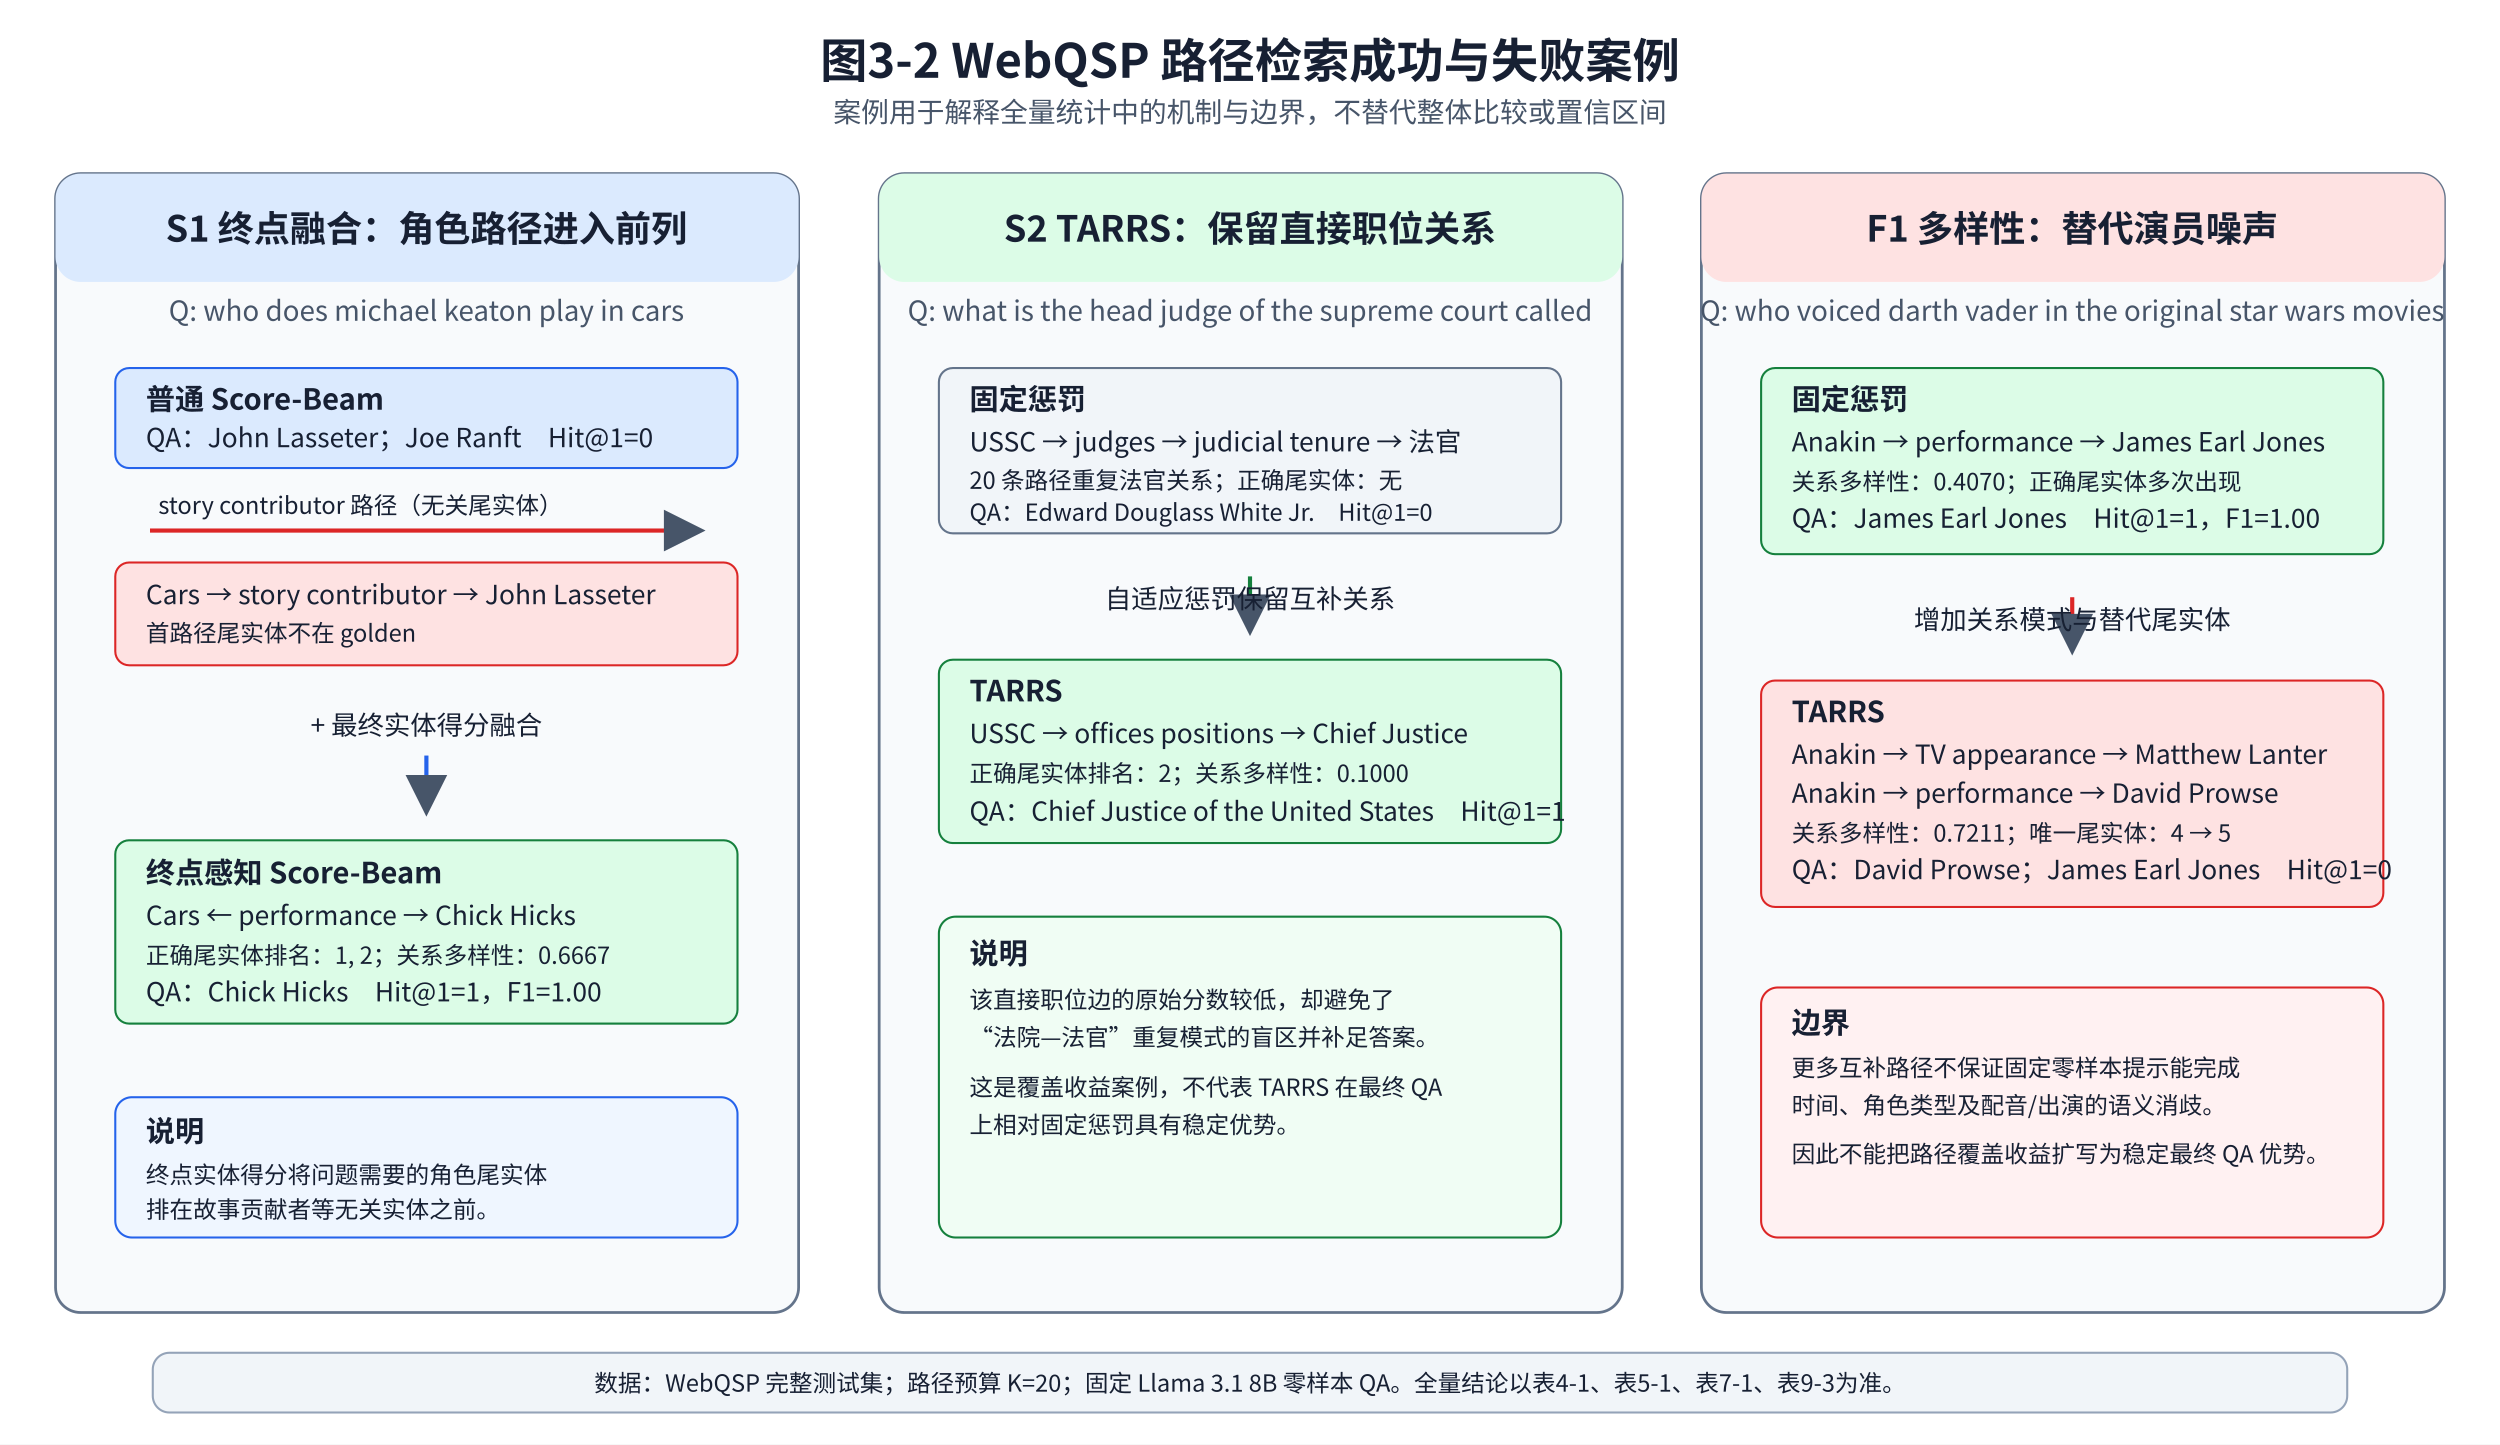
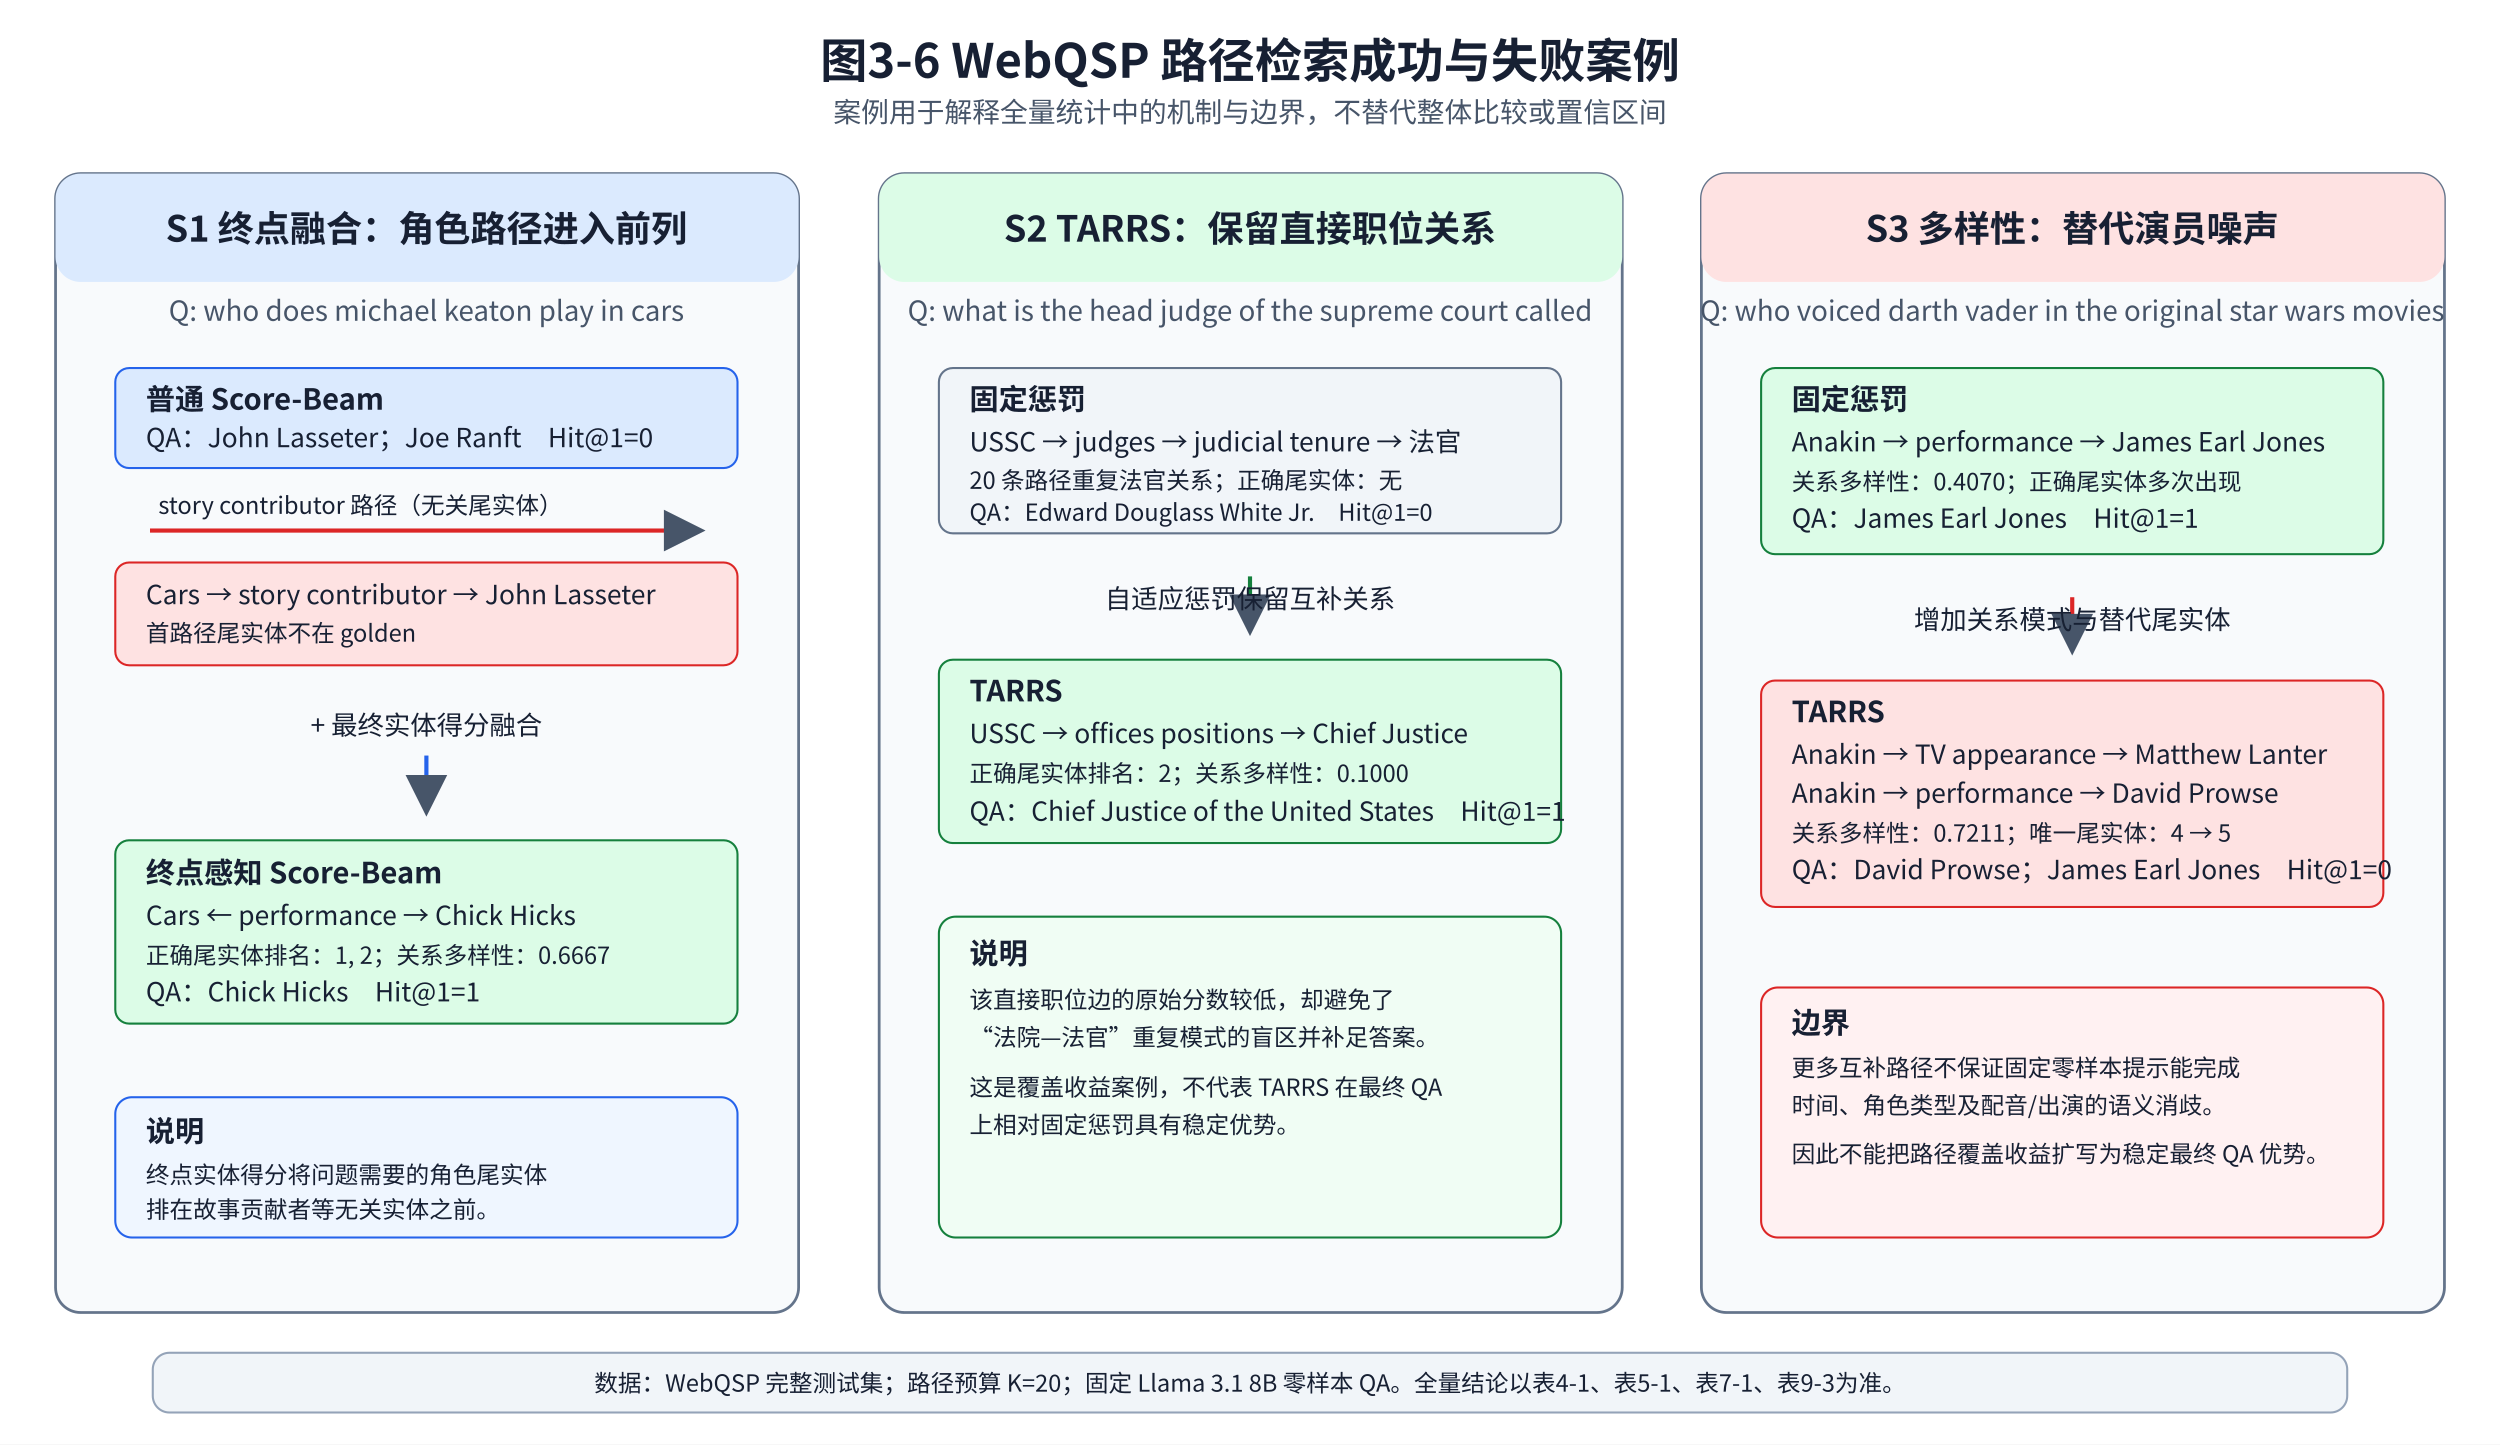
<svg xmlns="http://www.w3.org/2000/svg" width="1800" height="1040" viewBox="0 0 1800 1040">
  <defs>
    <style>
      .t { font-family: "Microsoft YaHei", "Noto Sans CJK SC", "SimHei", sans-serif; fill: #172033; }
      .title { font-size: 34px; font-weight: 700; text-anchor: middle; }
      .head { font-size: 26px; font-weight: 700; text-anchor: middle; }
      .sub { font-size: 20px; font-weight: 400; text-anchor: middle; fill: #475569; }
      .label { font-size: 21px; font-weight: 600; }
      .body { font-size: 19px; font-weight: 400; }
      .small { font-size: 17px; font-weight: 400; }
      .panel { stroke: #64748b; stroke-width: 2; rx: 18; ry: 18; }
      .box { stroke-width: 1.5; rx: 10; ry: 10; }
      .path { fill: none; stroke-width: 3; }
      .good { fill: #dcfce7; stroke: #15803d; }
      .bad { fill: #fee2e2; stroke: #dc2626; }
      .neutral { fill: #f1f5f9; stroke: #64748b; }
      .accent { fill: #dbeafe; stroke: #2563eb; }
    </style>
    <marker id="arrow" markerWidth="10" markerHeight="10" refX="8" refY="5" orient="auto">
      <path d="M0 0 L10 5 L0 10z" fill="#475569" />
    </marker>
  </defs>
  <rect width="1800" height="1040" fill="#ffffff" />
-   <text class="t title" x="900" y="56">图3-2  WebQSP 路径检索成功与失败案例</text>
+   <text class="t title" x="900" y="56">图3-6  WebQSP 路径检索成功与失败案例</text>
  <text class="t sub" x="900" y="88">案例用于解释全量统计中的机制与边界，不替代整体比较或置信区间</text>
  <rect class="panel" x="40" y="125" width="535" height="820" fill="#f8fafc" />
  <rect x="40" y="125" width="535" height="78" rx="18" fill="#dbeafe" />
  <text class="t head" x="307" y="174">S1 终点融合：角色路径进入前列</text>
  <text class="t sub" x="307" y="231">Q: who does michael keaton play in cars</text>
  <rect class="box accent" x="83" y="265" width="448" height="72" />
  <text class="t label" x="105" y="295">普通 Score-Beam</text>
  <text class="t body" x="105" y="322">QA：John Lasseter；Joe Ranft　Hit@1=0</text>
  <path class="path" d="M108 382 H502" stroke="#dc2626" marker-end="url(#arrow)" />
  <text class="t small" x="114" y="370">story contributor 路径（无关尾实体）</text>
  <rect class="box bad" x="83" y="405" width="448" height="74" />
  <text class="t body" x="105" y="435">Cars → story contributor → John Lasseter</text>
  <text class="t small" x="105" y="462">首路径尾实体不在 golden</text>
  <text class="t body" x="307" y="529" text-anchor="middle">+ 最终实体得分融合</text>
  <path class="path" d="M307 544 V582" stroke="#2563eb" marker-end="url(#arrow)" />
  <rect class="box good" x="83" y="605" width="448" height="132" />
  <text class="t label" x="105" y="636">终点感知 Score-Beam</text>
  <text class="t body" x="105" y="666">Cars ← performance → Chick Hicks</text>
  <text class="t small" x="105" y="694">正确尾实体排名：1, 2；关系多样性：0.6667</text>
-   <text class="t body" x="105" y="721">QA：Chick Hicks　Hit@1=1，F1=1.00</text>
+   <text class="t body" x="105" y="721">QA：Chick Hicks　Hit@1=1</text>
  <rect x="83" y="790" width="448" height="101" rx="12" fill="#eff6ff" stroke="#2563eb" stroke-width="1.5" />
  <text class="t label" x="105" y="822">说明</text>
  <text class="t small" x="105" y="852">终点实体得分将问题需要的角色尾实体</text>
  <text class="t small" x="105" y="877">排在故事贡献者等无关实体之前。</text>
  <rect class="panel" x="633" y="125" width="535" height="820" fill="#f8fafc" />
  <rect x="633" y="125" width="535" height="78" rx="18" fill="#dcfce7" />
  <text class="t head" x="900" y="174">S2 TARRS：保留直接职位关系</text>
  <text class="t sub" x="900" y="231">Q: what is the head judge of the supreme court called</text>
  <rect class="box neutral" x="676" y="265" width="448" height="119" />
  <text class="t label" x="698" y="295">固定惩罚</text>
  <text class="t body" x="698" y="325">USSC → judges → judicial tenure → 法官</text>
  <text class="t small" x="698" y="352">20 条路径重复法官关系；正确尾实体：无</text>
  <text class="t small" x="698" y="375">QA：Edward Douglass White Jr.　Hit@1=0</text>
  <path class="path" d="M900 415 V452" stroke="#15803d" marker-end="url(#arrow)" />
  <text class="t body" x="900" y="438" text-anchor="middle">自适应惩罚保留互补关系</text>
  <rect class="box good" x="676" y="475" width="448" height="132" />
  <text class="t label" x="698" y="505">TARRS</text>
  <text class="t body" x="698" y="535">USSC → offices positions → Chief Justice</text>
  <text class="t small" x="698" y="563">正确尾实体排名：2；关系多样性：0.1000</text>
  <text class="t body" x="698" y="591">QA：Chief Justice of the United States　Hit@1=1</text>
  <rect x="676" y="660" width="448" height="231" rx="12" fill="#f0fdf4" stroke="#15803d" stroke-width="1.5" />
  <text class="t label" x="698" y="694">说明</text>
  <text class="t small" x="698" y="726">该直接职位边的原始分数较低，却避免了</text>
  <text class="t small" x="698" y="753">“法院—法官”重复模式的盲区并补足答案。</text>
  <text class="t small" x="698" y="789">这是覆盖收益案例，不代表 TARRS 在最终 QA</text>
  <text class="t small" x="698" y="816">上相对固定惩罚具有稳定优势。</text>
  <rect class="panel" x="1225" y="125" width="535" height="820" fill="#f8fafc" />
  <rect x="1225" y="125" width="535" height="78" rx="18" fill="#fee2e2" />
-   <text class="t head" x="1492" y="174">F1 多样性：替代演员噪声</text>
+   <text class="t head" x="1492" y="174">S3 多样性：替代演员噪声</text>
  <text class="t sub" x="1492" y="231">Q: who voiced darth vader in the original star wars movies</text>
  <rect class="box good" x="1268" y="265" width="448" height="134" />
  <text class="t label" x="1290" y="295">固定惩罚</text>
  <text class="t body" x="1290" y="325">Anakin → performance → James Earl Jones</text>
  <text class="t small" x="1290" y="353">关系多样性：0.4070；正确尾实体多次出现</text>
-   <text class="t body" x="1290" y="380">QA：James Earl Jones　Hit@1=1，F1=1.00</text>
+   <text class="t body" x="1290" y="380">QA：James Earl Jones　Hit@1=1</text>
  <path class="path" d="M1492 430 V466" stroke="#dc2626" marker-end="url(#arrow)" />
  <text class="t body" x="1492" y="453" text-anchor="middle">增加关系模式与替代尾实体</text>
  <rect class="box bad" x="1268" y="490" width="448" height="163" />
  <text class="t label" x="1290" y="520">TARRS</text>
  <text class="t body" x="1290" y="550">Anakin → TV appearance → Matthew Lanter</text>
  <text class="t body" x="1290" y="578">Anakin → performance → David Prowse</text>
  <text class="t small" x="1290" y="606">关系多样性：0.7211；唯一尾实体：4 → 5</text>
  <text class="t body" x="1290" y="633">QA：David Prowse；James Earl Jones　Hit@1=0</text>
  <rect x="1268" y="711" width="448" height="180" rx="12" fill="#fff1f2" stroke="#dc2626" stroke-width="1.5" />
  <text class="t label" x="1290" y="744">边界</text>
  <text class="t small" x="1290" y="775">更多互补路径不保证固定零样本提示能完成</text>
  <text class="t small" x="1290" y="802">时间、角色类型及配音/出演的语义消歧。</text>
  <text class="t small" x="1290" y="837">因此不能把路径覆盖收益扩写为稳定最终 QA 优势。</text>
  <rect x="110" y="974" width="1580" height="43" rx="12" fill="#f1f5f9" stroke="#94a3b8" stroke-width="1.5" />
  <text class="t small" x="900" y="1002" text-anchor="middle">数据：WebQSP 完整测试集；路径预算 K=20；固定 Llama 3.1 8B 零样本 QA。全量结论以表4-1、表5-1、表7-1、表9-3为准。</text>
</svg>
